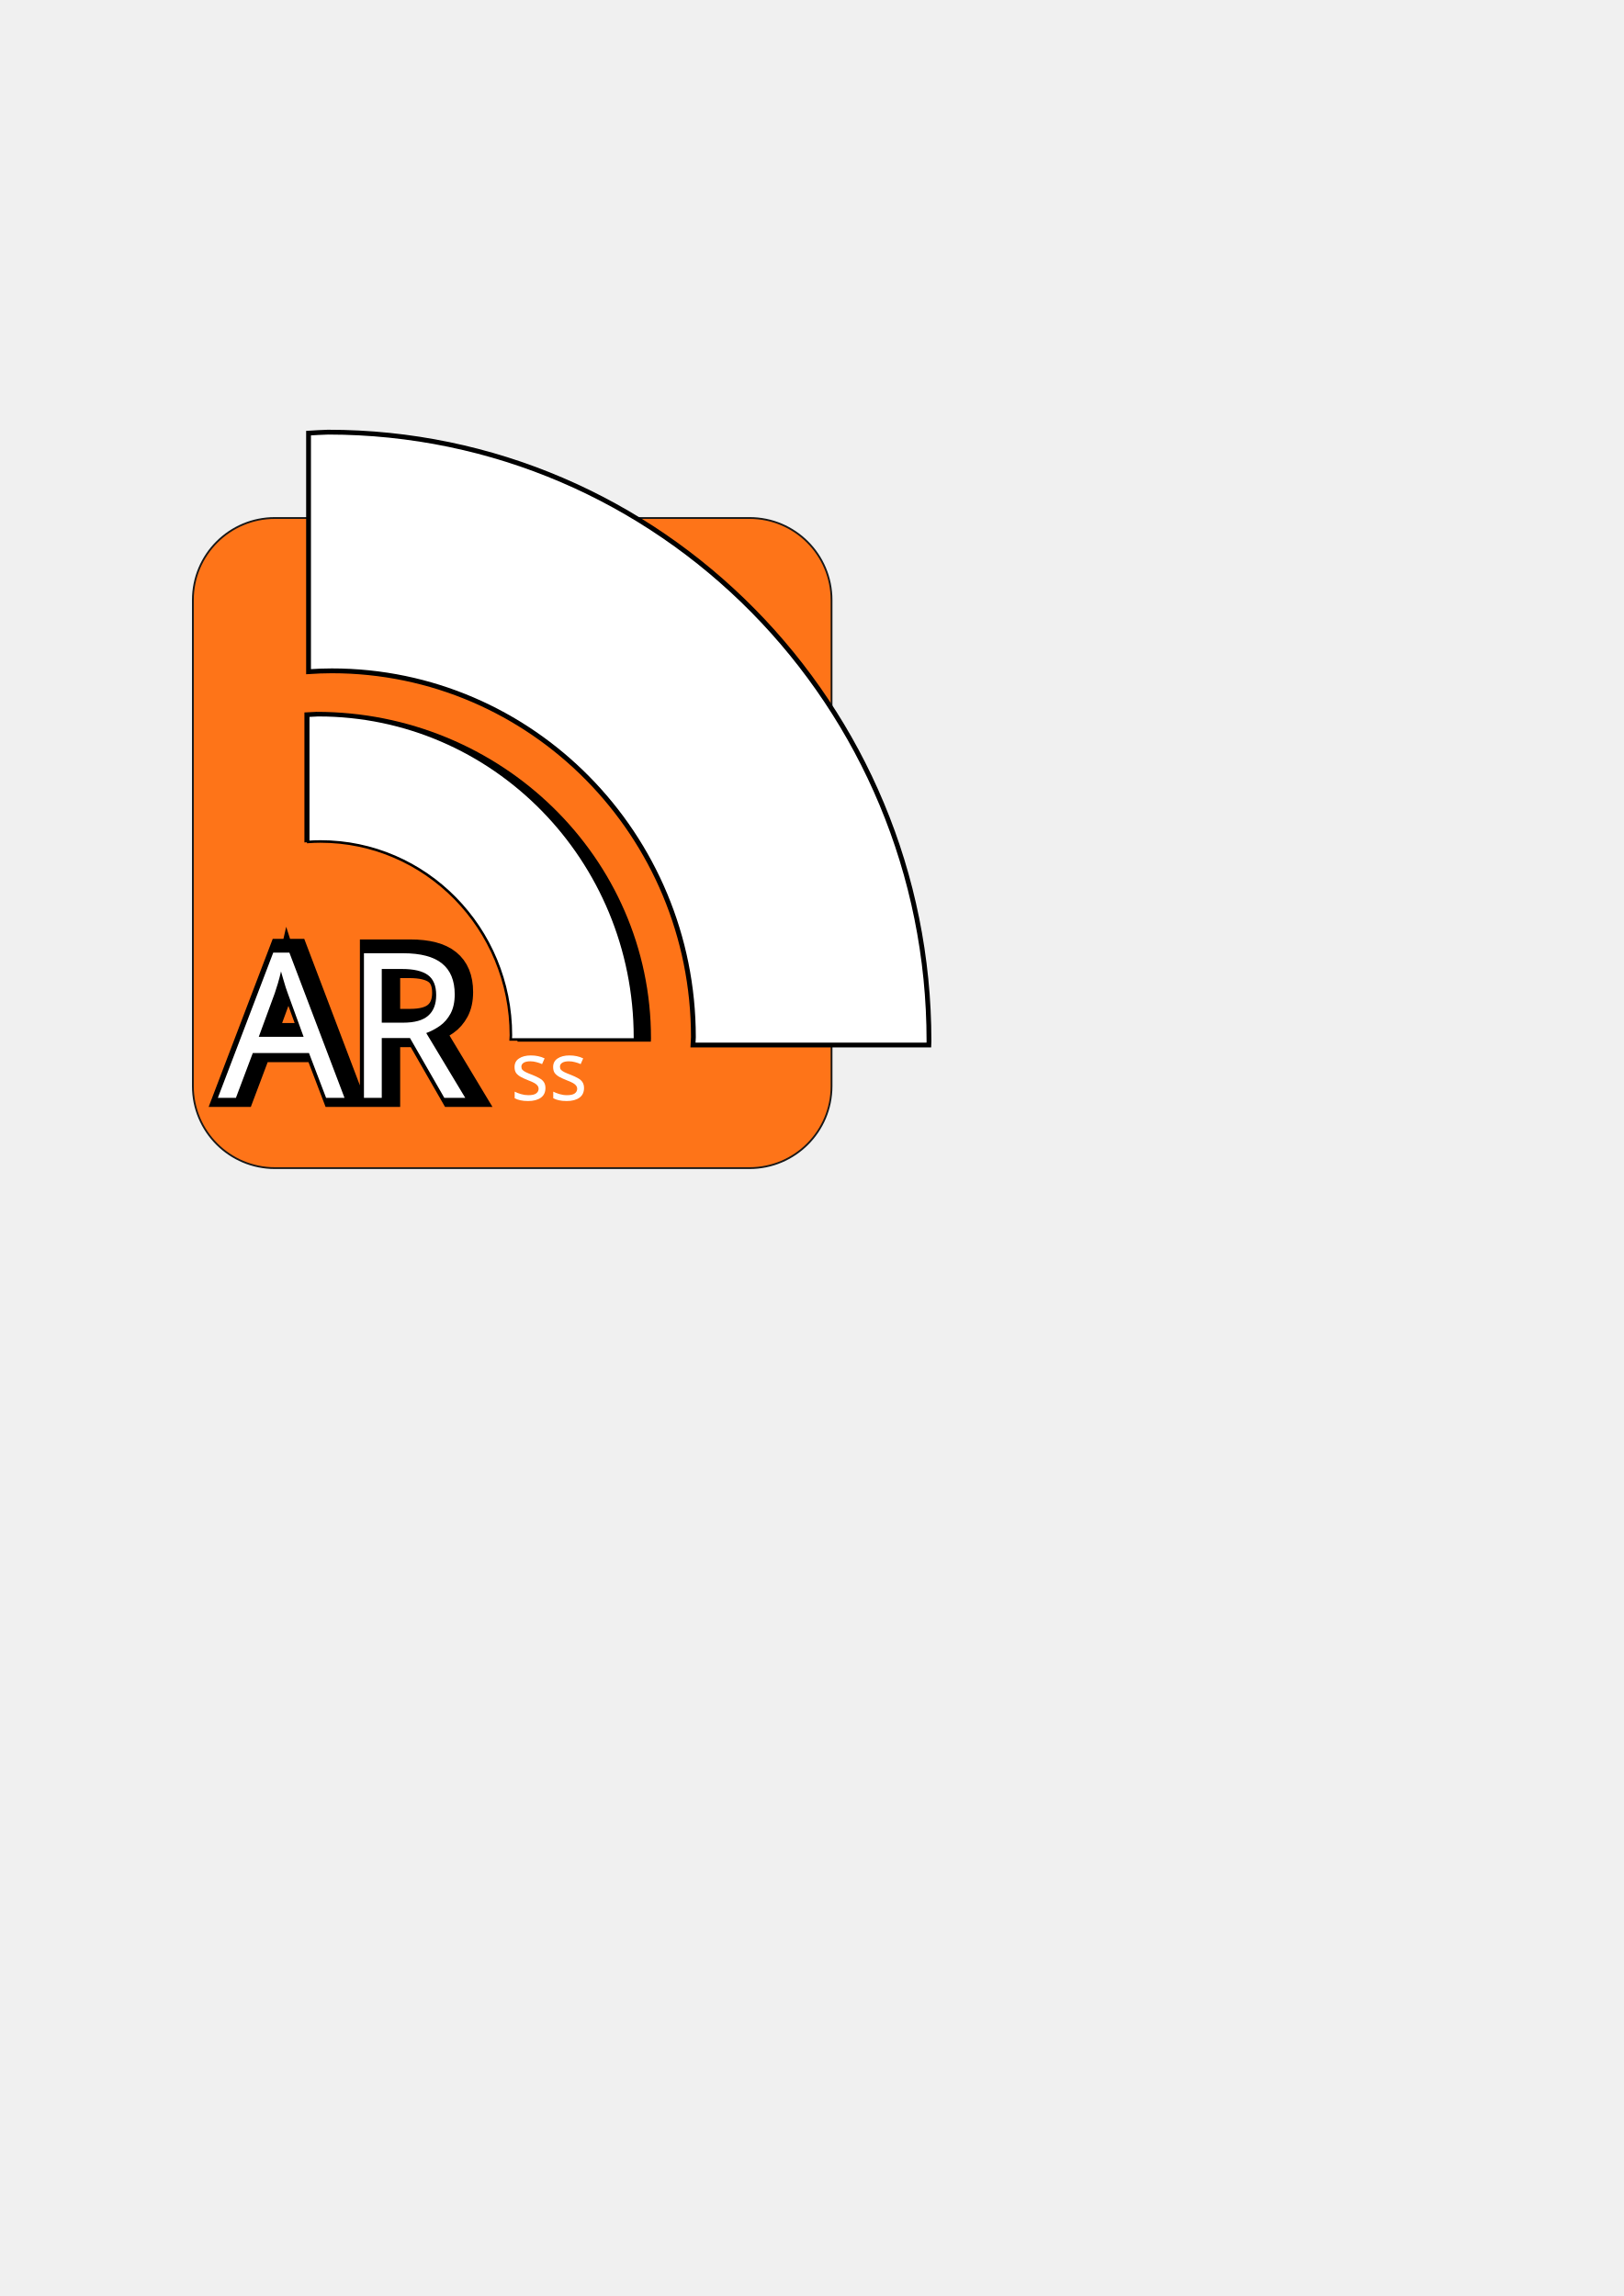
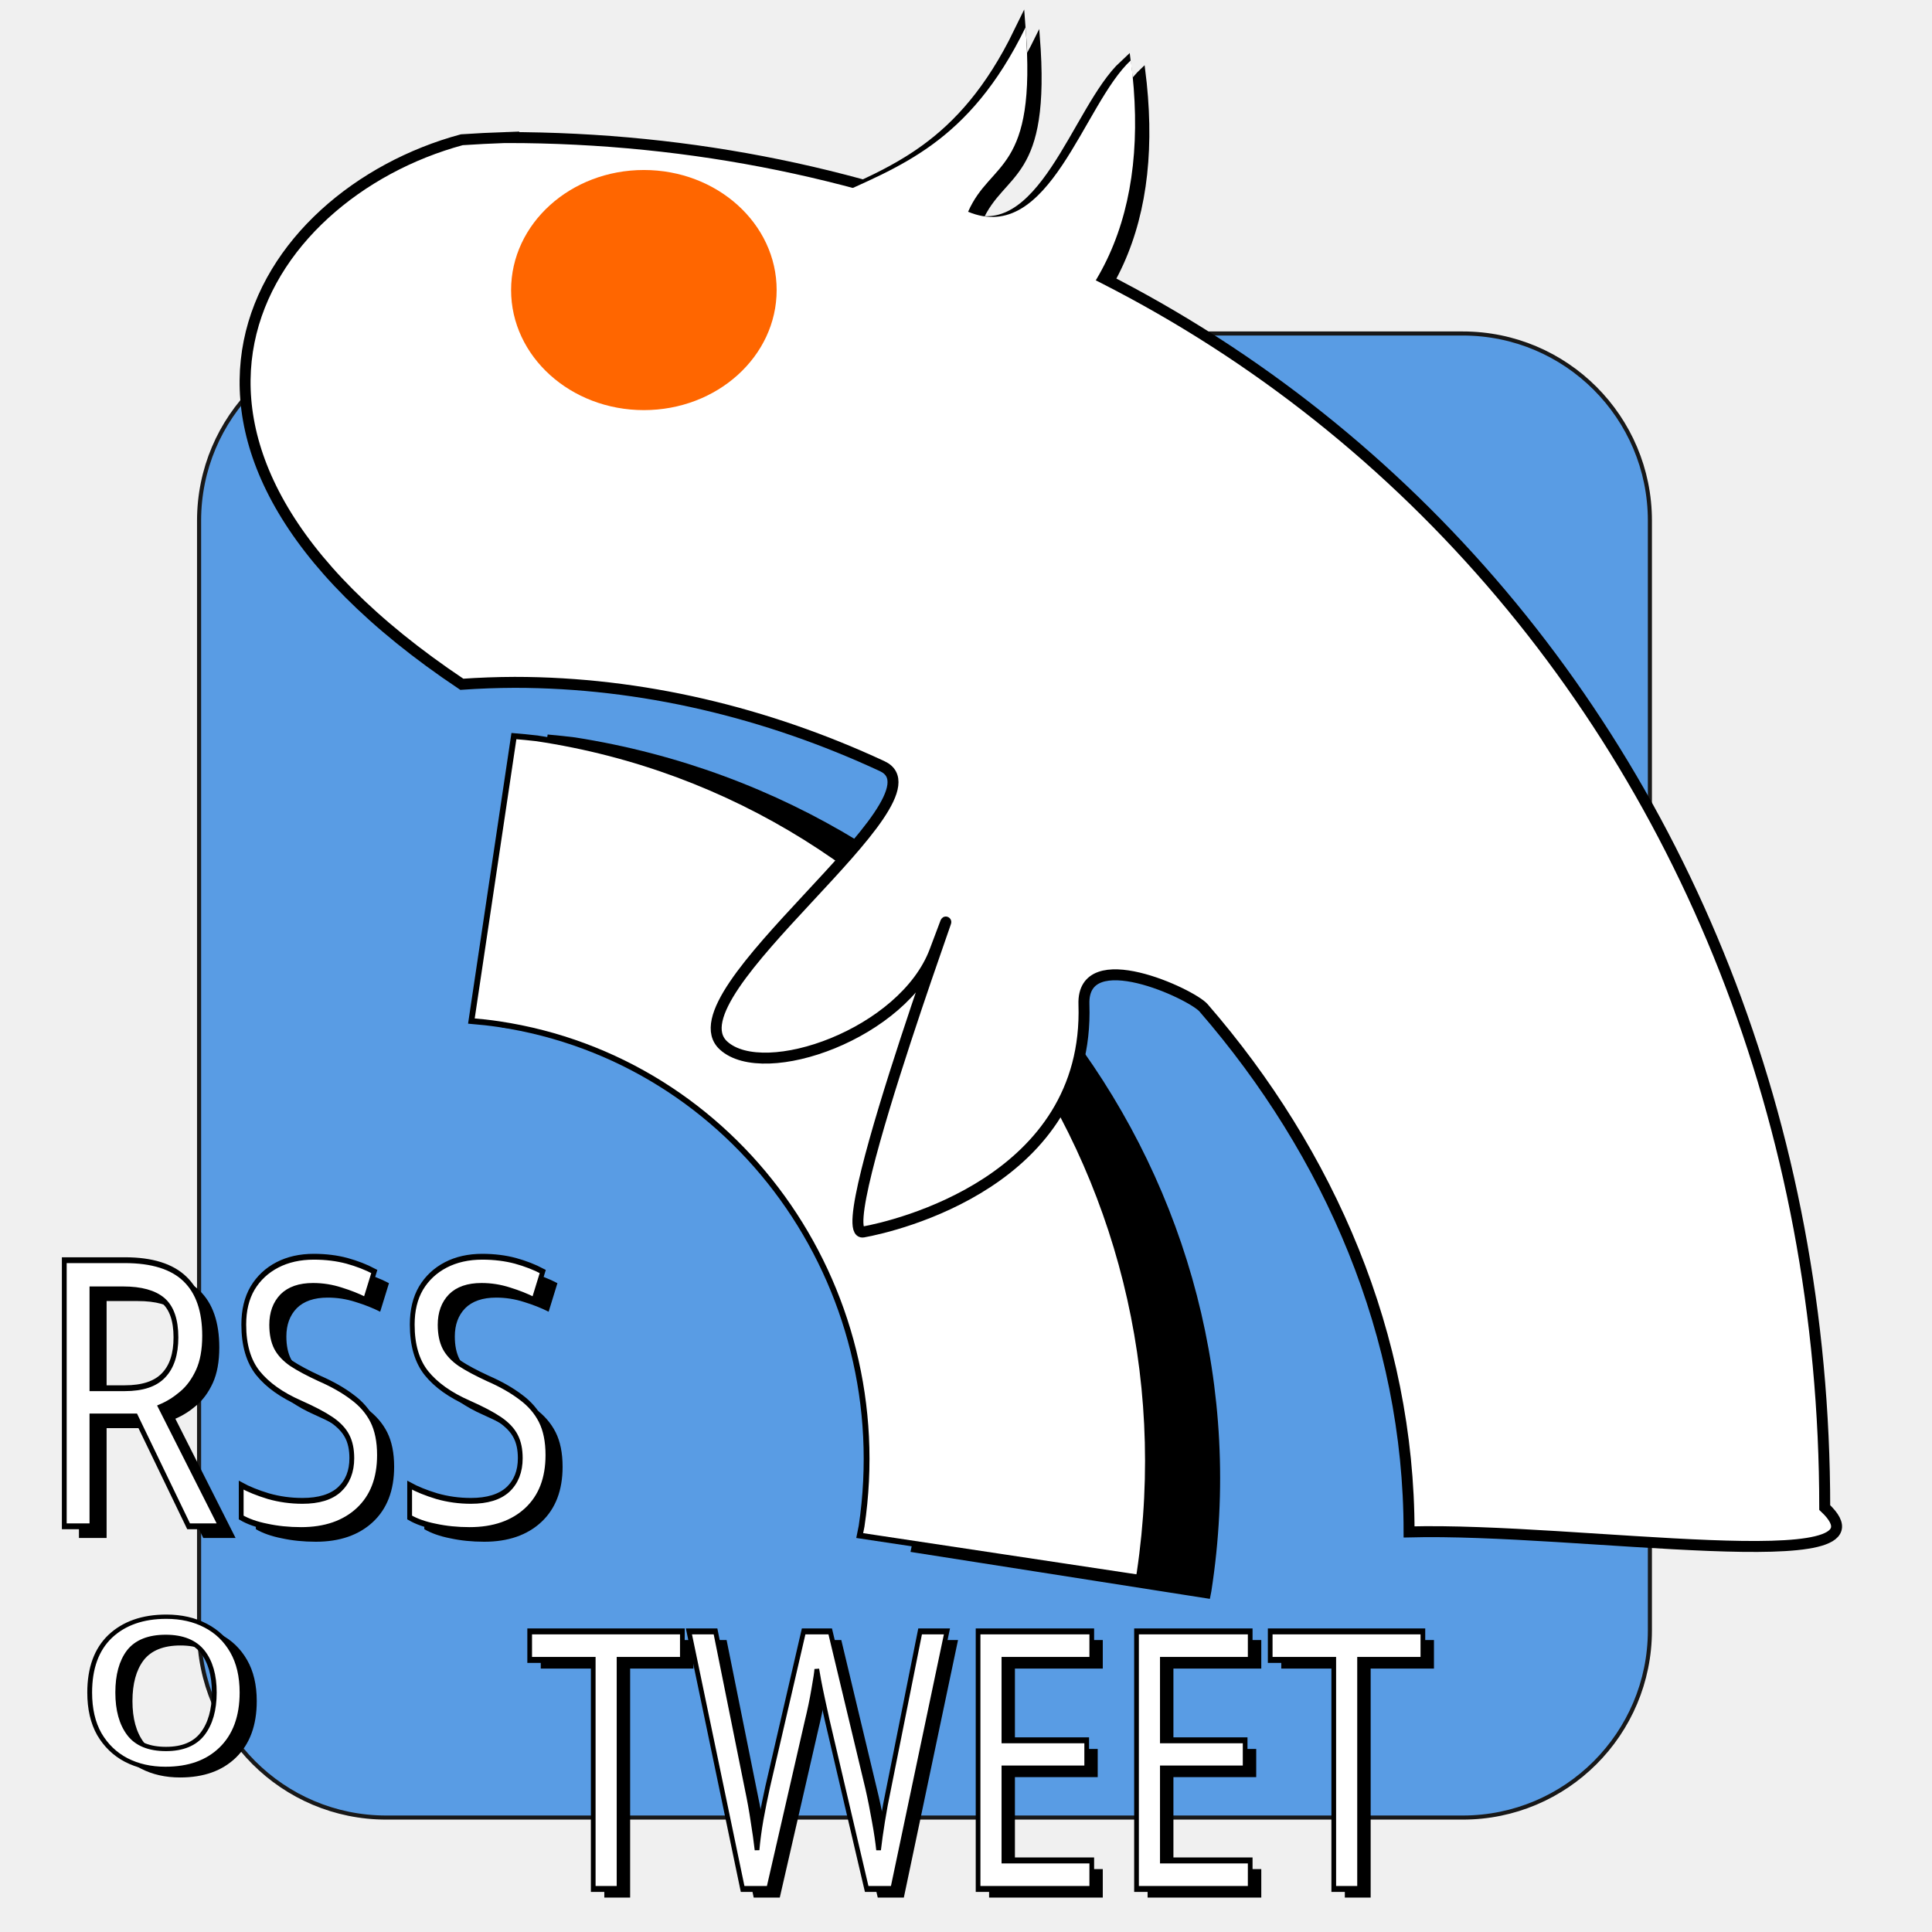
- <svg xmlns="http://www.w3.org/2000/svg" width="210mm" height="297mm" viewBox="0 0 210 297" version="1.1" id="svg8">
+ <svg xmlns="http://www.w3.org/2000/svg" width="106mm" height="106mm" viewBox="0 0 106 106" version="1.1" id="svg8">
  <defs id="defs2" />
-   <g id="layer1">
-     <rect style="opacity:0.9;fill:#ff6600;fill-opacity:1;stroke:#000000;stroke-width:0.232;stroke-miterlimit:4;stroke-dasharray:none" id="rect10" width="82.601" height="84.097" x="24.946" y="67.006" ry="10.607" />
-     <text xml:space="preserve" style="font-style:normal;font-weight:normal;font-size:25.931px;line-height:1.25;font-family:sans-serif;letter-spacing:0px;word-spacing:0px;fill:#ffffff;fill-opacity:1;stroke:#000000;stroke-width:2.933;stroke-miterlimit:4;stroke-dasharray:none" x="29.401" y="140.28" id="text14-7" transform="scale(0.9899058,1.010197)">
-       <tspan id="tspan12-5" x="29.401" y="140.28" style="fill:#ffffff;stroke:#000000;stroke-width:2.933;stroke-miterlimit:4;stroke-dasharray:none">AR</tspan>
+   <g id="layer1" transform="translate(-24.83065,-49.63691)">
+     <rect style="opacity:0.9;fill:#4892e2;fill-opacity:1;stroke:#000000;stroke-width:0.224;stroke-miterlimit:4;stroke-dasharray:none" id="rect10" width="79.6" height="81.424" x="35.753" y="67.934" ry="10.27" />
+     <path style="fill:#000000;stroke:#000000;stroke-width:0.216px;stroke-linecap:butt;stroke-linejoin:miter;stroke-opacity:1" d="m 71.005,61.023 c 3.79,-1.745 7.652,-2.999 10.767,-9.392 0.631,7.999 -1.908,7.273 -3.151,10.115 4.471,1.861 6.321,-5.899 8.929,-8.309 1.066,8.264 -1.505,14.253 -8.141,17.701 z" id="path4519" />
+     <path style="fill:#000000;fill-opacity:1;stroke:#000000;stroke-width:0.327;stroke-miterlimit:4;stroke-dasharray:none" d="M 56.349,90.256 A 41.533,40.706 10.921 0 0 55.016,90.113 l -2.448,15.757 a 24.986,24.488 10.921 0 1 1.597,0.194 24.986,24.488 10.921 0 1 20.924,28.069 24.986,24.488 10.921 0 1 -0.107,0.515 l 16.099,2.525 a 41.533,40.706 10.921 0 0 0.05,-0.258 41.533,40.706 10.921 0 0 -34.781,-46.659 z" id="path16-3" />
+     <path style="fill:#ffffff;fill-opacity:1;stroke:#000000;stroke-width:0.318;stroke-miterlimit:4;stroke-dasharray:none" d="M 54.295,90.147 A 39.456,40.353 6.764 0 0 53.027,90.022 L 50.694,105.656 a 23.736,24.276 6.764 0 1 1.518,0.173 23.736,24.276 6.764 0 1 19.89,27.545 23.736,24.276 6.764 0 1 -0.102,0.512 l 15.309,2.306 a 39.456,40.353 6.764 0 0 0.047,-0.256 39.456,40.353 6.764 0 0 -33.06,-45.788 z" id="path16" />
+     <text xml:space="preserve" style="font-style:normal;font-weight:normal;font-size:18.551px;line-height:1.25;font-family:sans-serif;text-align:center;letter-spacing:0px;word-spacing:0px;text-anchor:middle;fill:#000000;fill-opacity:1;stroke:none;stroke-width:0.464" x="58.349" y="121.629" id="text4513" transform="scale(0.9075531,1.101864)">
+       <tspan x="58.349" y="121.629" style="text-align:center;text-anchor:middle;stroke-width:0.464" id="tspan4517">RSS</tspan>
    </text>
-     <text xml:space="preserve" style="font-style:normal;font-weight:normal;font-size:25.931px;line-height:1.25;font-family:sans-serif;letter-spacing:0px;word-spacing:0px;fill:#ffffff;fill-opacity:1;stroke:none;stroke-width:0.648" x="28.463" y="140.578" id="text14" transform="scale(0.9899058,1.010197)">
-       <tspan id="tspan12" x="28.463" y="140.578" style="fill:#ffffff;stroke-width:0.648">AR</tspan>
+     <path style="fill:#ffffff;stroke:#000000;stroke-width:0.687;stroke-linecap:butt;stroke-linejoin:miter;stroke-miterlimit:4;stroke-dasharray:none;stroke-opacity:1" d="m 70.013,60.836 c 3.79,-1.745 7.652,-2.999 10.767,-9.392 0.631,7.999 -1.908,7.273 -3.151,10.115 4.471,1.861 6.321,-5.899 8.929,-8.309 1.066,8.264 -1.505,14.253 -8.141,17.701 z" id="path4519-3" />
+     <path style="fill:#ffffff;fill-opacity:1;stroke:#000000;stroke-width:0.601;stroke-miterlimit:4;stroke-dasharray:none" d="m 52.585,57.182 c -0.806,0.028 -1.612,0.068 -2.417,0.122 -11.209,3.03 -19.912,16.568 0,29.876 0.965,-0.067 1.932,-0.102 2.899,-0.105 6.947,-1.49e-4 13.839,1.657 20.166,4.598 3.77,1.752 -11.778,12.523 -8.704,15.328 2.229,2.034 9.893,-0.641 11.597,-5.194 2.918,-7.797 -5.907,15.771 -3.936,15.424 1.684,-0.297 12.436,-2.769 12.111,-12.491 -0.112,-3.359 5.897,-0.574 6.562,0.192 6.92,7.974 11.277,17.998 11.277,28.754 9.218,-0.243 27.081,2.675 22.805,-1.337 2e-4,-42.119 -30.989,-75.166 -72.361,-75.166 z" id="path16-6" />
+     <path style="fill:#ffffff;stroke:none;stroke-width:0.687;stroke-linecap:butt;stroke-linejoin:miter;stroke-miterlimit:4;stroke-dasharray:none;stroke-opacity:1" d="m 70.33,60.532 c 3.79,-1.745 7.652,-2.999 10.767,-9.392 0.631,7.999 -1.908,7.273 -3.151,10.115 4.471,1.861 6.321,-5.899 8.929,-8.309 1.066,8.264 -1.505,14.253 -8.141,17.701 z" id="path4519-3-6" />
+     <ellipse style="opacity:1;fill:#ff6600;fill-opacity:1;stroke:none;stroke-width:0.986;stroke-miterlimit:4;stroke-dasharray:none;stroke-dashoffset:0;stroke-opacity:1" id="path4551" cx="60.157" cy="65.551" rx="7.285" ry="6.587" />
+     <text xml:space="preserve" style="font-style:normal;font-weight:normal;font-size:17.59px;line-height:1.25;font-family:sans-serif;letter-spacing:0px;word-spacing:0px;fill:#000000;fill-opacity:1;stroke:none;stroke-width:0.44" x="61.127" y="136.69" id="text4559" transform="scale(0.8890531,1.124792)">
+       <tspan id="tspan4557" x="61.127" y="136.69" style="stroke-width:0.44">TWEET</tspan>
    </text>
-     <path style="fill:#ffffff;fill-opacity:1;stroke:#000000;stroke-width:0.623;stroke-miterlimit:4;stroke-dasharray:none" d="m 42.413,55.901 a 77.736,78.767 0 0 0 -2.508,0.126 v 30.856 a 46.765,47.385 0 0 1 3.009,-0.108 46.765,47.385 0 0 1 46.766,47.385 46.765,47.385 0 0 1 -0.051,1.017 h 30.502 a 77.736,78.767 0 0 0 0.018,-0.509 77.736,78.767 0 0 0 -77.735,-78.768 z" id="path16-6" />
-     <text xml:space="preserve" style="font-style:normal;font-weight:normal;font-size:10.512px;line-height:1.25;font-family:sans-serif;letter-spacing:0px;word-spacing:0px;fill:#ffffff;fill-opacity:1;stroke:none;stroke-width:0.263" x="66.619" y="141.043" id="text880" transform="scale(0.991069,1.009011)">
-       <tspan id="tspan878" x="66.619" y="141.043" style="fill:#ffffff;stroke-width:0.263">ss</tspan>
+     <text xml:space="preserve" style="font-style:normal;font-weight:normal;font-size:18.551px;line-height:1.25;font-family:sans-serif;text-align:center;letter-spacing:0px;word-spacing:0px;text-anchor:middle;fill:#ffffff;fill-opacity:1;stroke:#000000;stroke-width:0.29;stroke-miterlimit:4;stroke-dasharray:none;stroke-opacity:1" x="57.463" y="121.045" id="text4513-7" transform="scale(0.9075531,1.101864)">
+       <tspan x="57.463" y="121.045" style="text-align:center;text-anchor:middle;fill:#ffffff;stroke:#000000;stroke-width:0.29;stroke-miterlimit:4;stroke-dasharray:none;stroke-opacity:1" id="tspan4517-5">RSS</tspan>
    </text>
-     <path style="fill:#000000;fill-opacity:1;stroke:#000000;stroke-width:0.339;stroke-miterlimit:4;stroke-dasharray:none" d="m 40.931,92.251 a 43.093,42.048 0 0 0 -1.39,0.067 v 16.472 a 25.924,25.295 0 0 1 1.668,-0.058 25.924,25.295 0 0 1 25.925,25.295 25.924,25.295 0 0 1 -0.028,0.543 h 16.909 a 43.093,42.048 0 0 0 0.01,-0.272 43.093,42.048 0 0 0 -43.093,-42.048 z" id="path16-3" />
-     <path style="fill:#ffffff;fill-opacity:1;stroke:#000000;stroke-width:0.329;stroke-miterlimit:4;stroke-dasharray:none" d="m 41.184,92.511 a 40.94,41.681 0 0 0 -1.321,0.067 V 108.906 a 24.629,25.075 0 0 1 1.585,-0.057 24.629,25.075 0 0 1 24.629,25.075 24.629,25.075 0 0 1 -0.027,0.538 h 16.064 a 40.94,41.681 0 0 0 0.009,-0.269 40.94,41.681 0 0 0 -40.94,-41.681 z" id="path16" />
+     <text xml:space="preserve" style="font-style:normal;font-weight:normal;font-size:17.59px;line-height:1.25;font-family:sans-serif;letter-spacing:0px;word-spacing:0px;fill:#ffffff;fill-opacity:1;stroke:#000000;stroke-width:0.29;stroke-miterlimit:4;stroke-dasharray:none;stroke-opacity:1" x="60.445" y="136.269" id="text4559-3" transform="scale(0.8890531,1.124792)">
+       <tspan id="tspan4557-5" x="60.445" y="136.269" style="fill:#ffffff;stroke:#000000;stroke-width:0.29;stroke-miterlimit:4;stroke-dasharray:none;stroke-opacity:1">TWEET</tspan>
+     </text>
+     <text xml:space="preserve" style="font-style:normal;font-weight:normal;font-size:15.928px;line-height:1.25;font-family:sans-serif;text-align:center;letter-spacing:0px;word-spacing:0px;text-anchor:middle;fill:#000000;fill-opacity:1;stroke:none;stroke-width:0.398" x="43.146" y="155.731" id="text4513-6" transform="scale(1.059311,0.9440099)">
+       <tspan x="43.146" y="155.731" style="text-align:center;text-anchor:middle;stroke-width:0.398" id="tspan4517-2">o</tspan>
+     </text>
+     <text xml:space="preserve" style="font-style:normal;font-weight:normal;font-size:15.928px;line-height:1.25;font-family:sans-serif;text-align:center;letter-spacing:0px;word-spacing:0px;text-anchor:middle;fill:#ffffff;fill-opacity:1;stroke:#000000;stroke-width:0.249;stroke-miterlimit:4;stroke-dasharray:none;stroke-opacity:1" x="42.385" y="155.23" id="text4513-7-9" transform="scale(1.059311,0.9440099)">
+       <tspan x="42.385" y="155.23" style="text-align:center;text-anchor:middle;fill:#ffffff;stroke:#000000;stroke-width:0.249;stroke-miterlimit:4;stroke-dasharray:none;stroke-opacity:1" id="tspan4517-5-1">o</tspan>
+     </text>
  </g>
</svg>
